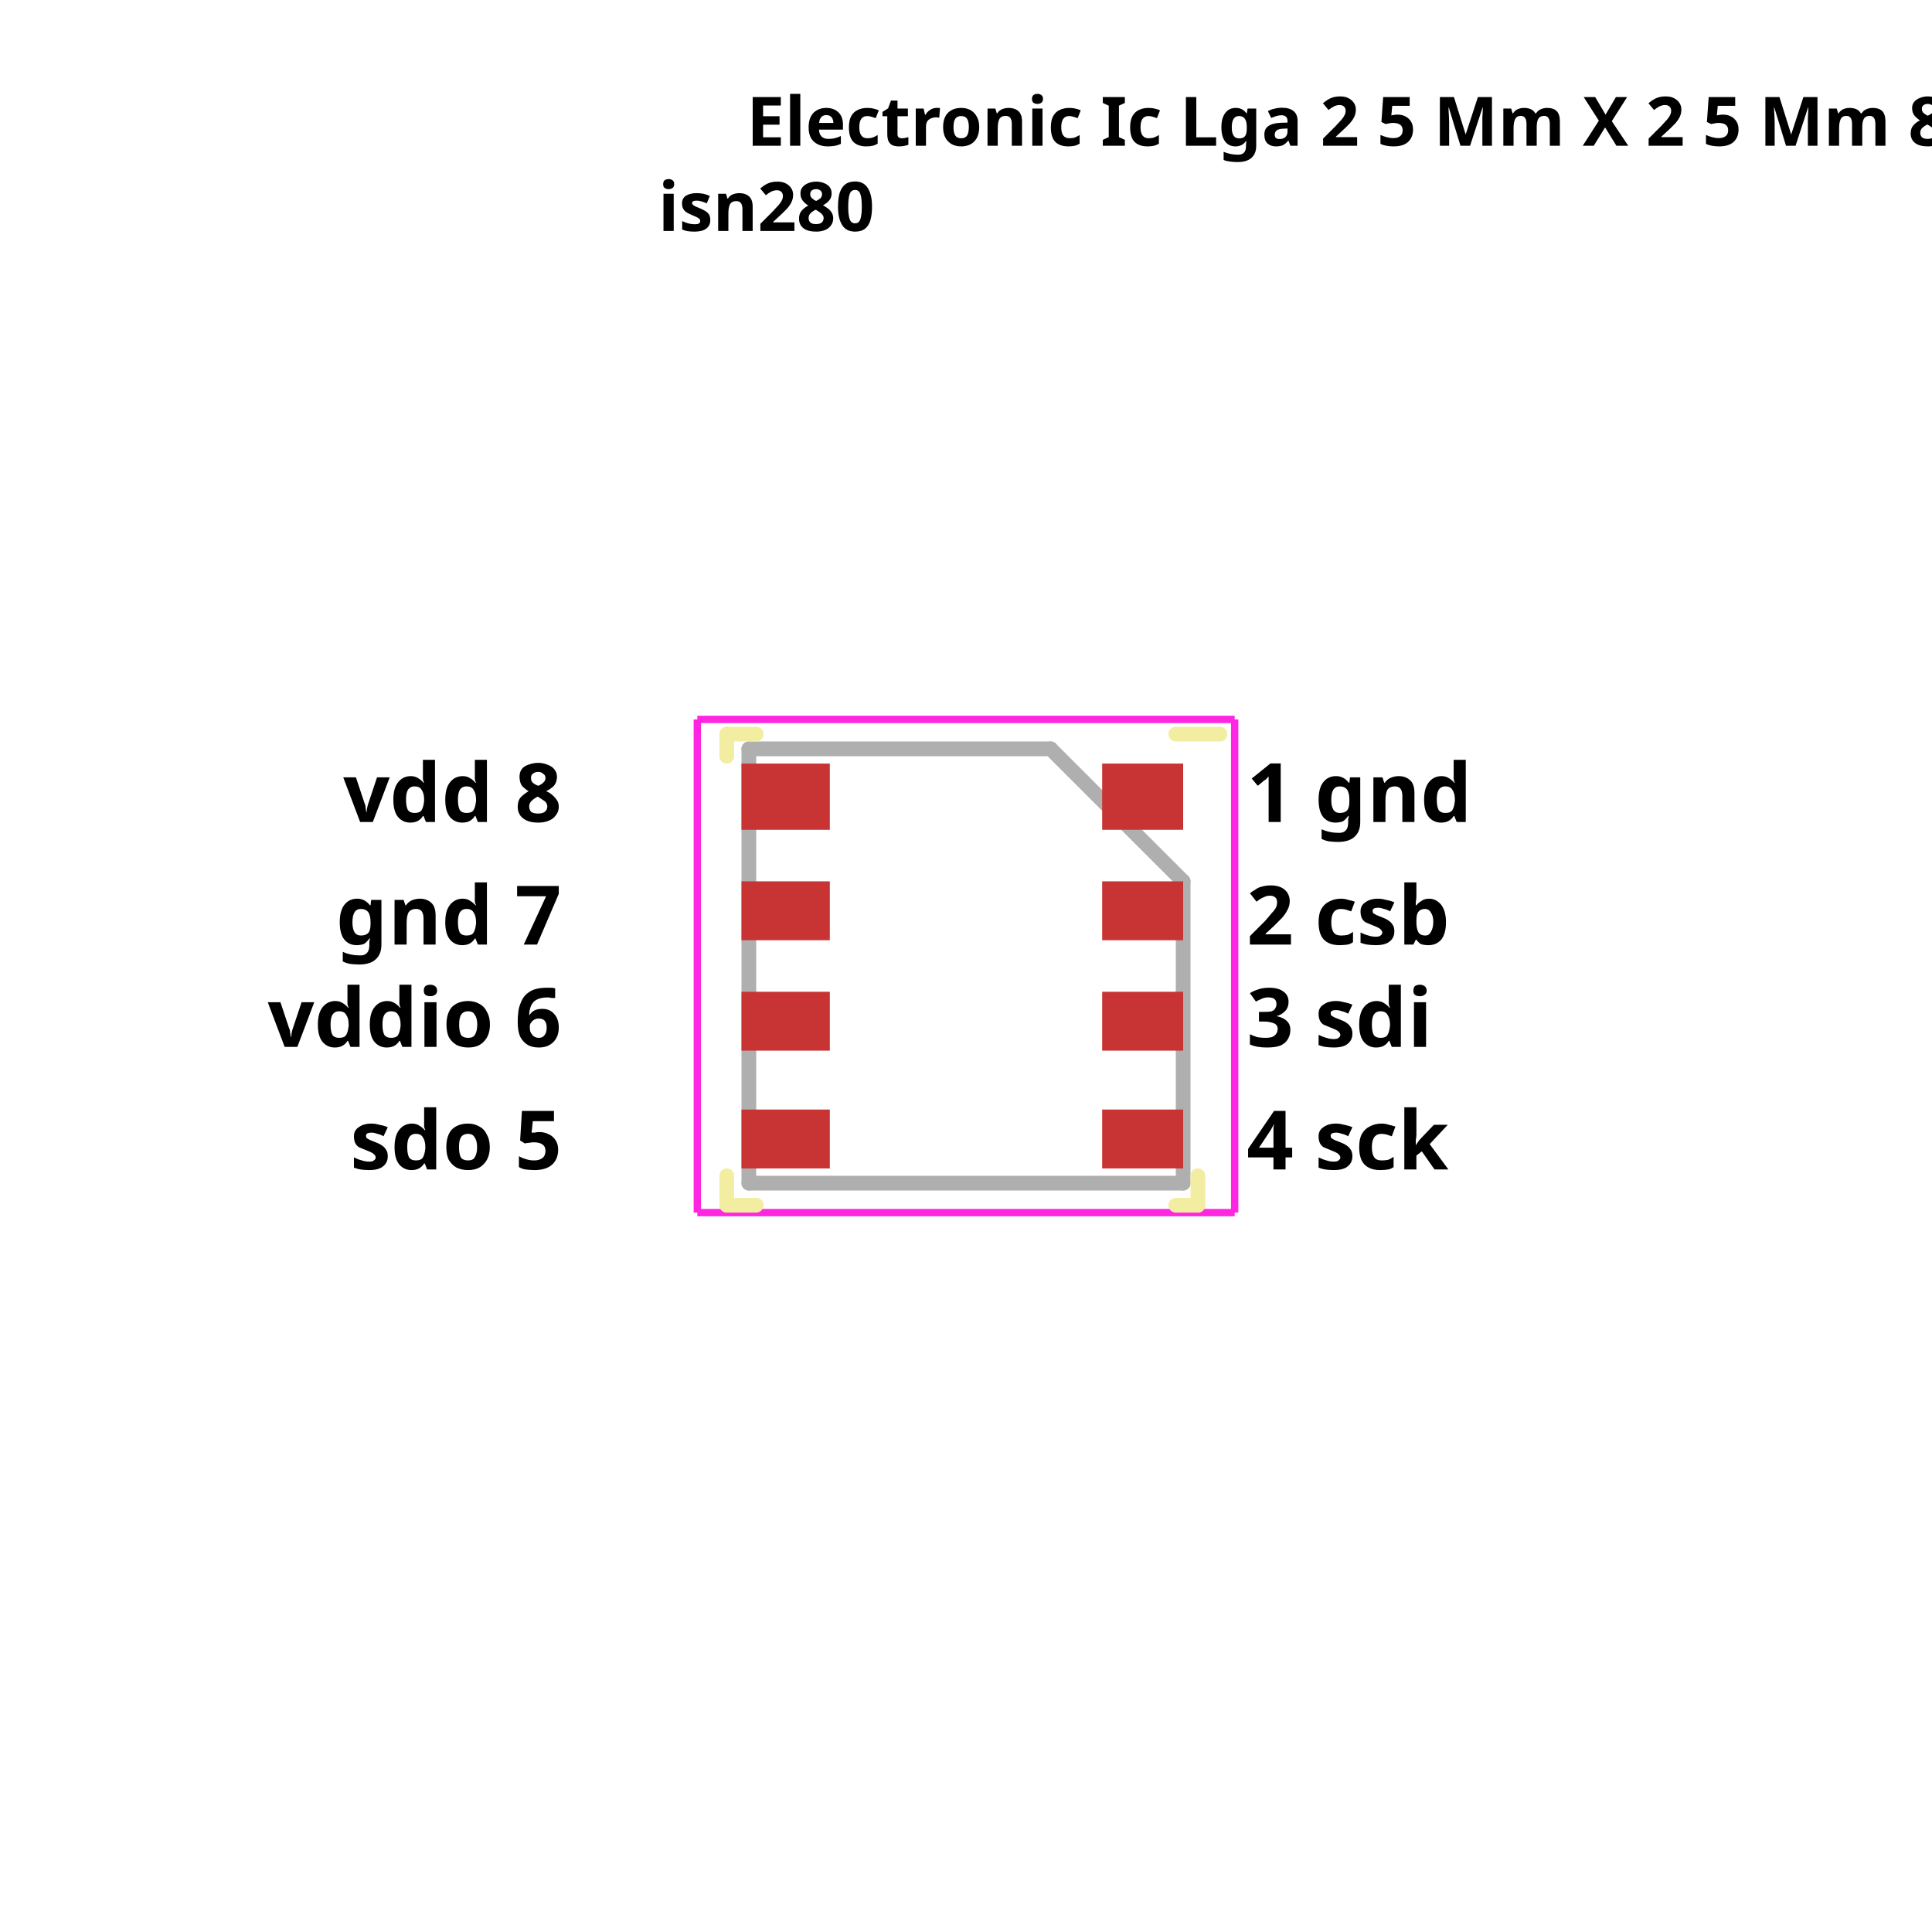
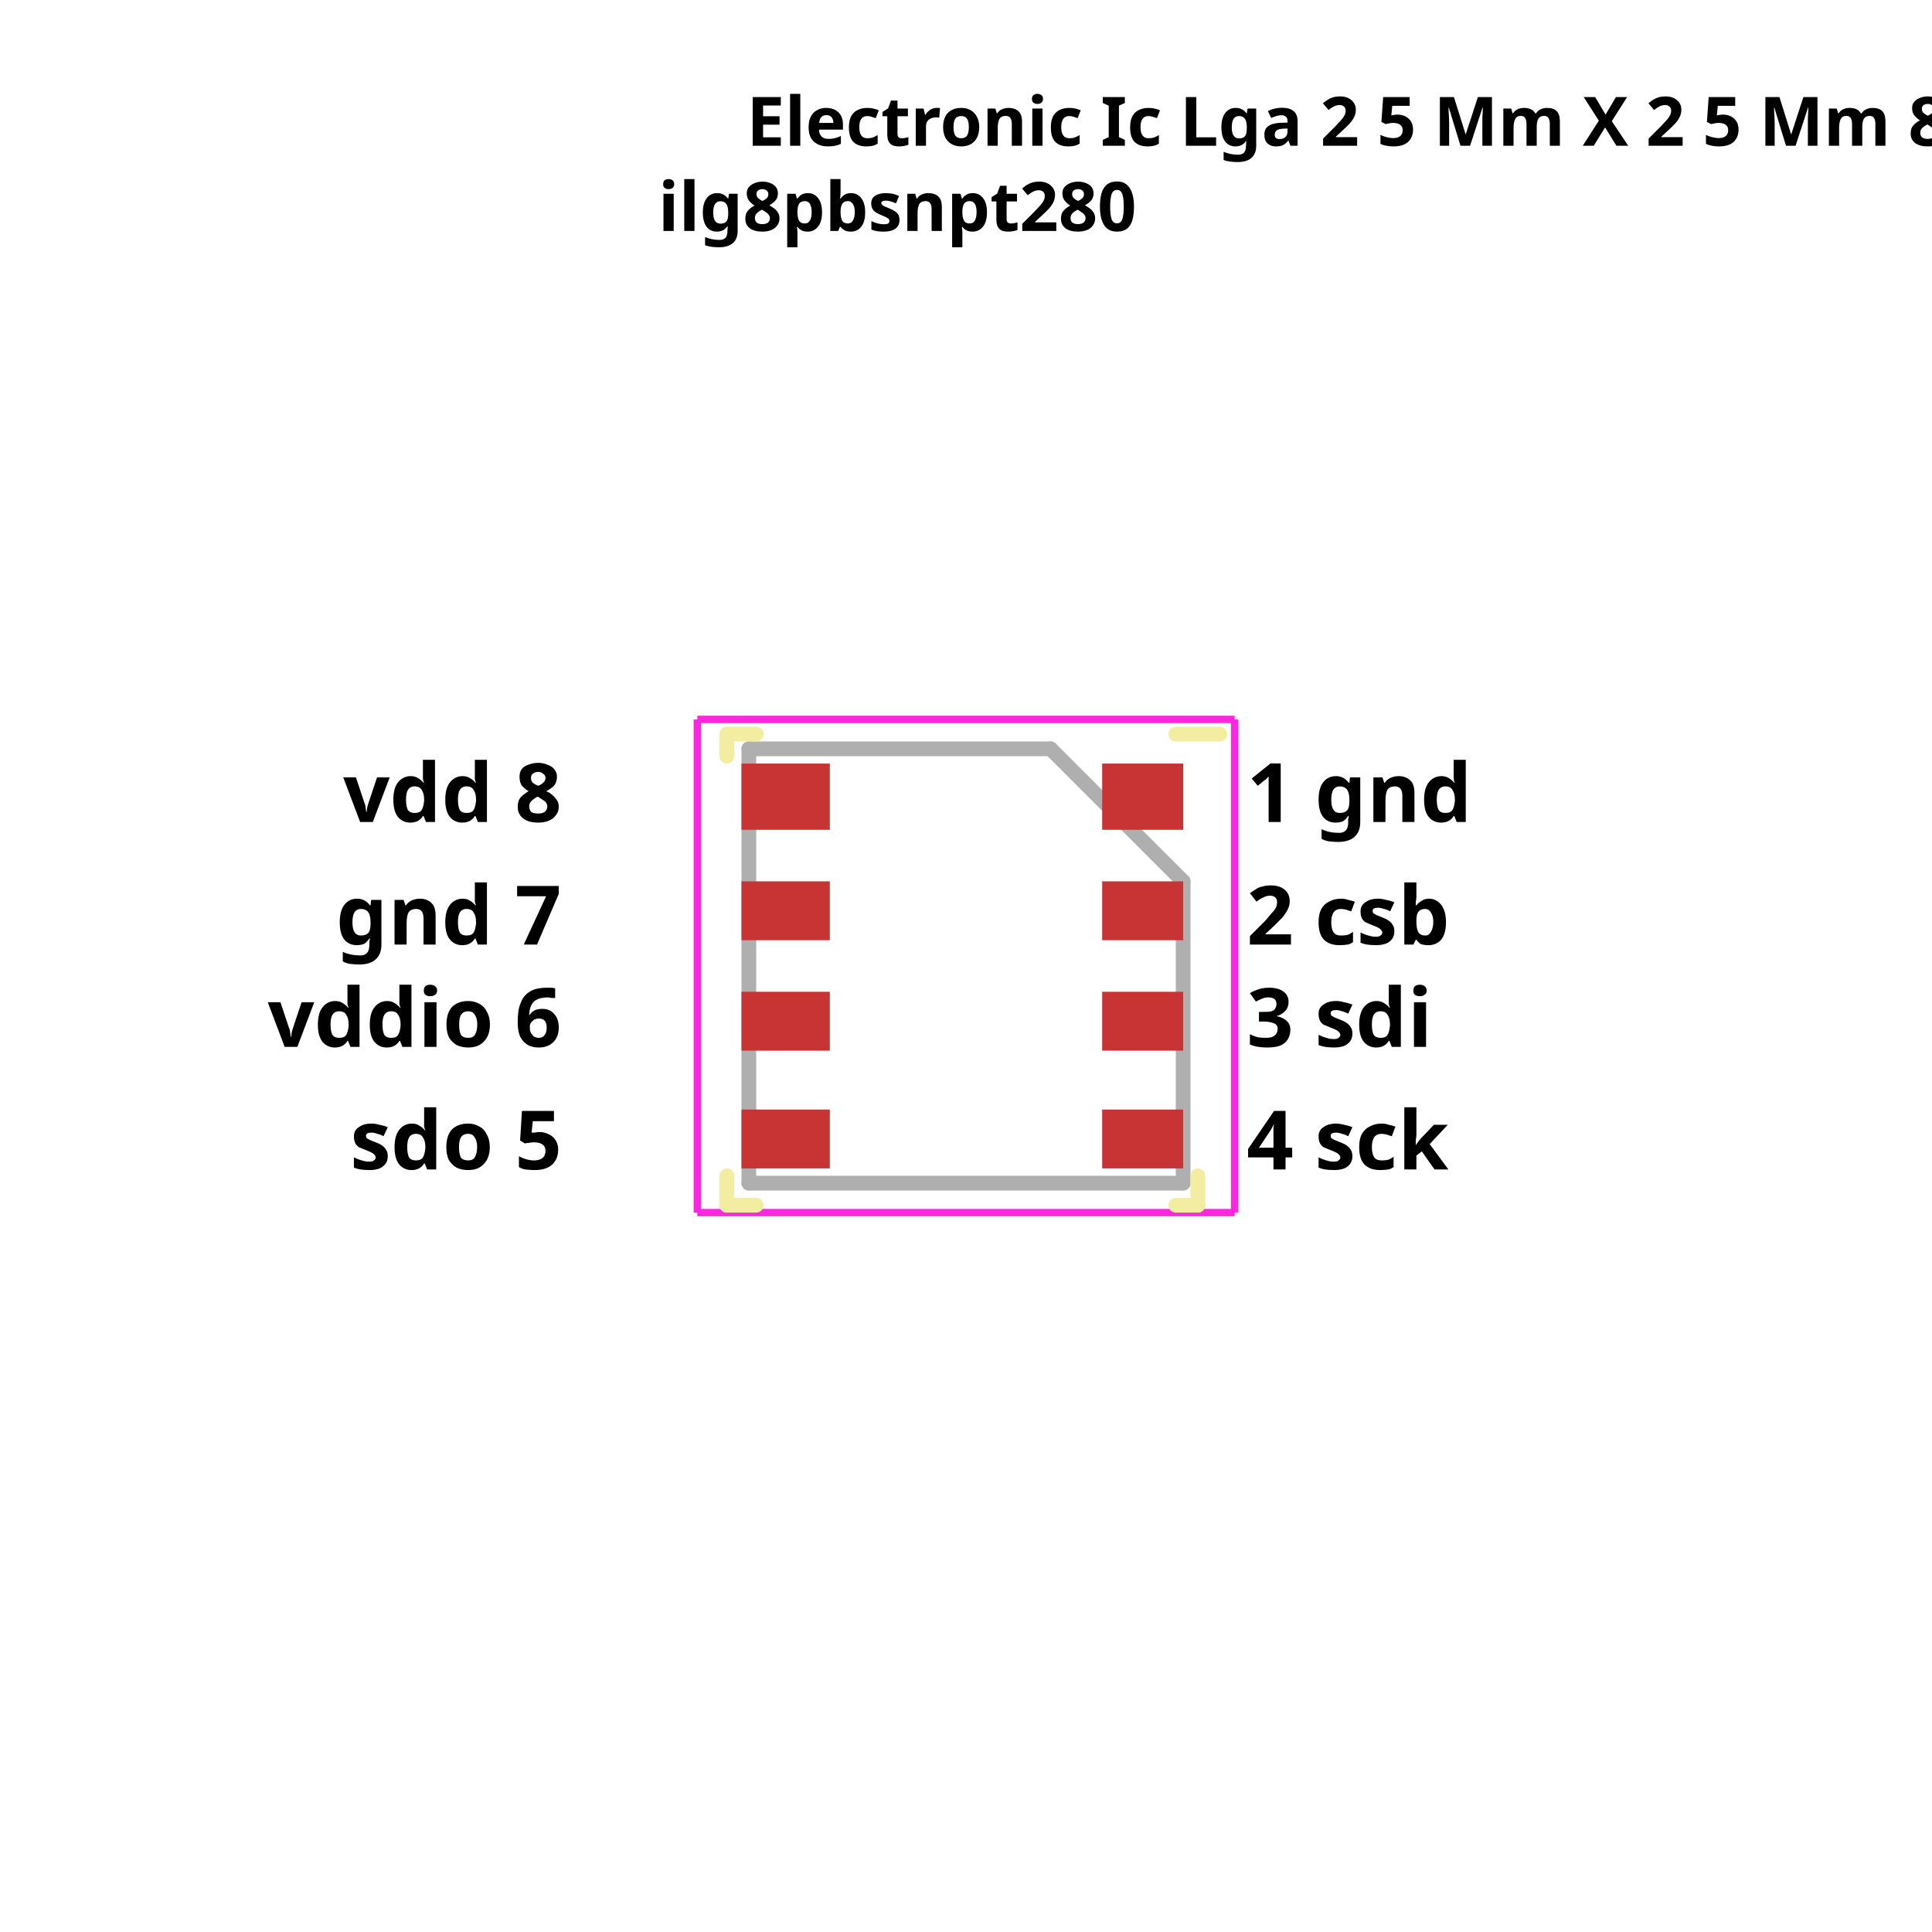
<svg xmlns="http://www.w3.org/2000/svg" width="50mm" height="50mm" viewBox="0 0 50 50" version="1.1" id="svg1">
  <defs id="defs1">
    <rect x="9.78" y="8.194" width="169.425" height="54.713" id="rect6" />
    <rect x="14.537" y="10.308" width="153.566" height="51.541" id="rect1" />
  </defs>
  <g id="layer1">
    <text xml:space="preserve" style="font-weight:bold;font-size:2.117px;line-height:1.25;font-family:sans-serif;-inkscape-font-specification:'sans-serif Bold';letter-spacing:0px;word-spacing:0px;stroke-width:0.265" x="32.271" y="21.272" id="text2">
      <tspan id="tspan2" x="32.271" y="21.272" style="font-size:2.117px;stroke-width:0.265">1 gnd</tspan>
    </text>
    <text xml:space="preserve" transform="scale(0.2645833)" id="text1" style="font-weight:bold;font-size:2.667px;line-height:1.25;font-family:sans-serif;-inkscape-font-specification:'sans-serif Bold';letter-spacing:0px;word-spacing:0px;white-space:pre;shape-inside:url(#rect1);display:inline" />
    <text xml:space="preserve" transform="scale(0.2645833)" id="text6" style="font-weight:bold;font-size:6.667px;line-height:1.25;font-family:sans-serif;-inkscape-font-specification:'sans-serif Bold';text-align:center;letter-spacing:0px;word-spacing:0px;white-space:pre;shape-inside:url(#rect6);display:inline" x="43.867" y="0">
      <tspan x="73.032" y="14.259" id="tspan7026">Electronic Ic Lga 2 5 Mm X 2 5 Mm 8 Pin Sensor Pressure Temperature Bosch Bme280
</tspan>
-       <tspan x="64.382" y="22.593" id="tspan7028">isn280</tspan>
+       <tspan x="64.382" y="22.593" id="tspan7028">ilg8pbsnpt280</tspan>
    </text>
    <g id="g379" transform="matrix(0,1.190625,-1.190625,0,497.3448,-643.1788)">
      <path d="m 565.92,392 v 9.44" style="fill:none;stroke:#afafaf;stroke-width:0.32;stroke-linecap:round;stroke-linejoin:round;stroke-miterlimit:10;stroke-dasharray:none;stroke-opacity:1" id="path381" />
    </g>
    <g id="g383" transform="matrix(0,1.190625,-1.190625,0,497.3448,-643.1788)">
      <path d="m 559.36,392 h 6.56" style="fill:none;stroke:#afafaf;stroke-width:0.32;stroke-linecap:round;stroke-linejoin:round;stroke-miterlimit:10;stroke-dasharray:none;stroke-opacity:1" id="path385" />
    </g>
    <g id="g387" transform="matrix(0,1.190625,-1.190625,0,497.3448,-643.1788)">
      <path d="m 565.92,401.44 h -9.44" style="fill:none;stroke:#afafaf;stroke-width:0.32;stroke-linecap:round;stroke-linejoin:round;stroke-miterlimit:10;stroke-dasharray:none;stroke-opacity:1" id="path389" />
    </g>
    <g id="g391" transform="matrix(0,1.190625,-1.190625,0,497.3448,-643.1788)">
      <path d="m 556.48,394.88 2.88,-2.88" style="fill:none;stroke:#afafaf;stroke-width:0.32;stroke-linecap:round;stroke-linejoin:round;stroke-miterlimit:10;stroke-dasharray:none;stroke-opacity:1" id="path393" />
    </g>
    <g id="g395" transform="matrix(0,1.190625,-1.190625,0,497.3448,-643.1788)">
      <path d="m 556.48,401.44 v -6.56" style="fill:none;stroke:#afafaf;stroke-width:0.32;stroke-linecap:round;stroke-linejoin:round;stroke-miterlimit:10;stroke-dasharray:none;stroke-opacity:1" id="path397" />
    </g>
    <g id="g699" transform="matrix(0,1.190625,-1.190625,0,497.3448,-643.1788)">
      <path d="M 566.56,402.56 H 555.84" style="fill:none;stroke:#ff26e2;stroke-width:0.16;stroke-linecap:butt;stroke-linejoin:miter;stroke-miterlimit:10;stroke-dasharray:none;stroke-opacity:1" id="path701" />
    </g>
    <g id="g703" transform="matrix(0,1.190625,-1.190625,0,497.3448,-643.1788)">
      <path d="M 555.84,402.56 V 390.88" style="fill:none;stroke:#ff26e2;stroke-width:0.16;stroke-linecap:butt;stroke-linejoin:miter;stroke-miterlimit:10;stroke-dasharray:none;stroke-opacity:1" id="path705" />
    </g>
    <g id="g707" transform="matrix(0,1.190625,-1.190625,0,497.3448,-643.1788)">
      <path d="m 566.56,390.88 v 11.68" style="fill:none;stroke:#ff26e2;stroke-width:0.16;stroke-linecap:butt;stroke-linejoin:miter;stroke-miterlimit:10;stroke-dasharray:none;stroke-opacity:1" id="path709" />
    </g>
    <g id="g711" transform="matrix(0,1.190625,-1.190625,0,497.3448,-643.1788)">
      <path d="M 555.84,390.88 H 566.56" style="fill:none;stroke:#ff26e2;stroke-width:0.16;stroke-linecap:butt;stroke-linejoin:miter;stroke-miterlimit:10;stroke-dasharray:none;stroke-opacity:1" id="path713" />
    </g>
    <path d="m 30.62,19.761 v 1.714 h -2.096 v -1.714 z m 0,3.048 v 1.524 h -2.096 v -1.524 z m 0,2.858 v 1.524 h -2.096 v -1.524 z m 0,3.048 v 1.524 h -2.096 v -1.524 z m -9.144,0 v 1.524 h -2.286 v -1.524 z m 0,-3.048 v 1.524 h -2.286 v -1.524 z m 0,-2.858 v 1.524 h -2.286 v -1.524 z m 0,-3.048 v 1.714 h -2.286 v -1.714 z" style="fill:#c83434;fill-opacity:1;fill-rule:evenodd;stroke:none;stroke-width:1.191" id="path717" />
    <g id="g719" transform="matrix(0,1.190625,-1.190625,0,497.3448,-643.1788)">
      <path d="M 566.4,391.68 V 392.16" style="fill:none;stroke:#f2eda1;stroke-width:0.32;stroke-linecap:round;stroke-linejoin:round;stroke-miterlimit:10;stroke-dasharray:none;stroke-opacity:1" id="path721" />
    </g>
    <g id="g723" transform="matrix(0,1.190625,-1.190625,0,497.3448,-643.1788)">
      <path d="M 566.4,401.92 V 401.28" style="fill:none;stroke:#f2eda1;stroke-width:0.32;stroke-linecap:round;stroke-linejoin:round;stroke-miterlimit:10;stroke-dasharray:none;stroke-opacity:1" id="path725" />
    </g>
    <g id="g727" transform="matrix(0,1.190625,-1.190625,0,497.3448,-643.1788)">
      <path d="m 556.16,392.16 v -0.96" style="fill:none;stroke:#f2eda1;stroke-width:0.32;stroke-linecap:round;stroke-linejoin:round;stroke-miterlimit:10;stroke-dasharray:none;stroke-opacity:1" id="path729" />
    </g>
    <g id="g731" transform="matrix(0,1.190625,-1.190625,0,497.3448,-643.1788)">
      <path d="m 566.4,401.92 h -0.64" style="fill:none;stroke:#f2eda1;stroke-width:0.32;stroke-linecap:round;stroke-linejoin:round;stroke-miterlimit:10;stroke-dasharray:none;stroke-opacity:1" id="path733" />
    </g>
    <g id="g735" transform="matrix(0,1.190625,-1.190625,0,497.3448,-643.1788)">
      <path d="M 556.16,401.92 V 401.28" style="fill:none;stroke:#f2eda1;stroke-width:0.32;stroke-linecap:round;stroke-linejoin:round;stroke-miterlimit:10;stroke-dasharray:none;stroke-opacity:1" id="path737" />
    </g>
    <g id="g739" transform="matrix(0,1.190625,-1.190625,0,497.3448,-643.1788)">
      <path d="m 565.76,391.68 h 0.64" style="fill:none;stroke:#f2eda1;stroke-width:0.32;stroke-linecap:round;stroke-linejoin:round;stroke-miterlimit:10;stroke-dasharray:none;stroke-opacity:1" id="path741" />
    </g>
    <g id="g743" transform="matrix(0,1.190625,-1.190625,0,497.3448,-643.1788)">
      <path d="m 556.16,401.92 h 0.48" style="fill:none;stroke:#f2eda1;stroke-width:0.32;stroke-linecap:round;stroke-linejoin:round;stroke-miterlimit:10;stroke-dasharray:none;stroke-opacity:1" id="path745" />
    </g>
    <text xml:space="preserve" style="font-weight:bold;font-size:2.117px;line-height:1.25;font-family:sans-serif;-inkscape-font-specification:'sans-serif Bold';letter-spacing:0px;word-spacing:0px;stroke-width:0.265" x="32.271" y="24.447" id="text6941">
      <tspan id="tspan6939" x="32.271" y="24.447" style="font-size:2.117px;stroke-width:0.265">2 csb</tspan>
    </text>
    <text xml:space="preserve" style="font-weight:bold;font-size:2.117px;line-height:1.25;font-family:sans-serif;-inkscape-font-specification:'sans-serif Bold';letter-spacing:0px;word-spacing:0px;stroke-width:0.265" x="32.271" y="27.093" id="text6945">
      <tspan id="tspan6943" x="32.271" y="27.093" style="font-size:2.117px;stroke-width:0.265">3 sdi</tspan>
    </text>
    <text xml:space="preserve" style="font-weight:bold;font-size:2.117px;line-height:1.25;font-family:sans-serif;-inkscape-font-specification:'sans-serif Bold';letter-spacing:0px;word-spacing:0px;stroke-width:0.265" x="32.271" y="30.268" id="text6949">
      <tspan id="tspan6947" x="32.271" y="30.268" style="font-size:2.117px;stroke-width:0.265">4 sck</tspan>
    </text>
    <text xml:space="preserve" style="font-weight:bold;font-size:2.117px;line-height:1.25;font-family:sans-serif;-inkscape-font-specification:'sans-serif Bold';text-align:end;letter-spacing:0px;word-spacing:0px;text-anchor:end;stroke-width:0.265" x="17.285" y="21.272" id="text6953">
      <tspan id="tspan6951" x="17.285" y="21.272" style="font-size:2.117px;text-align:end;text-anchor:end;stroke-width:0.265">vdd 8</tspan>
    </text>
    <text xml:space="preserve" style="font-weight:bold;font-size:2.117px;line-height:1.25;font-family:sans-serif;-inkscape-font-specification:'sans-serif Bold';text-align:end;letter-spacing:0px;word-spacing:0px;text-anchor:end;stroke-width:0.265" x="17.285" y="24.447" id="text6957">
      <tspan id="tspan6955" x="17.285" y="24.447" style="font-size:2.117px;text-align:end;text-anchor:end;stroke-width:0.265">gnd 7</tspan>
    </text>
    <text xml:space="preserve" style="font-weight:bold;font-size:2.117px;line-height:1.25;font-family:sans-serif;-inkscape-font-specification:'sans-serif Bold';text-align:end;letter-spacing:0px;word-spacing:0px;text-anchor:end;stroke-width:0.265" x="17.285" y="27.093" id="text6961">
      <tspan id="tspan6959" x="17.285" y="27.093" style="font-size:2.117px;text-align:end;text-anchor:end;stroke-width:0.265">vddio 6</tspan>
    </text>
    <text xml:space="preserve" style="font-weight:bold;font-size:2.117px;line-height:1.25;font-family:sans-serif;-inkscape-font-specification:'sans-serif Bold';text-align:end;letter-spacing:0px;word-spacing:0px;text-anchor:end;stroke-width:0.265" x="17.285" y="30.268" id="text6965">
      <tspan id="tspan6963" x="17.285" y="30.268" style="font-size:2.117px;text-align:end;text-anchor:end;stroke-width:0.265">sdo 5</tspan>
    </text>
  </g>
</svg>
